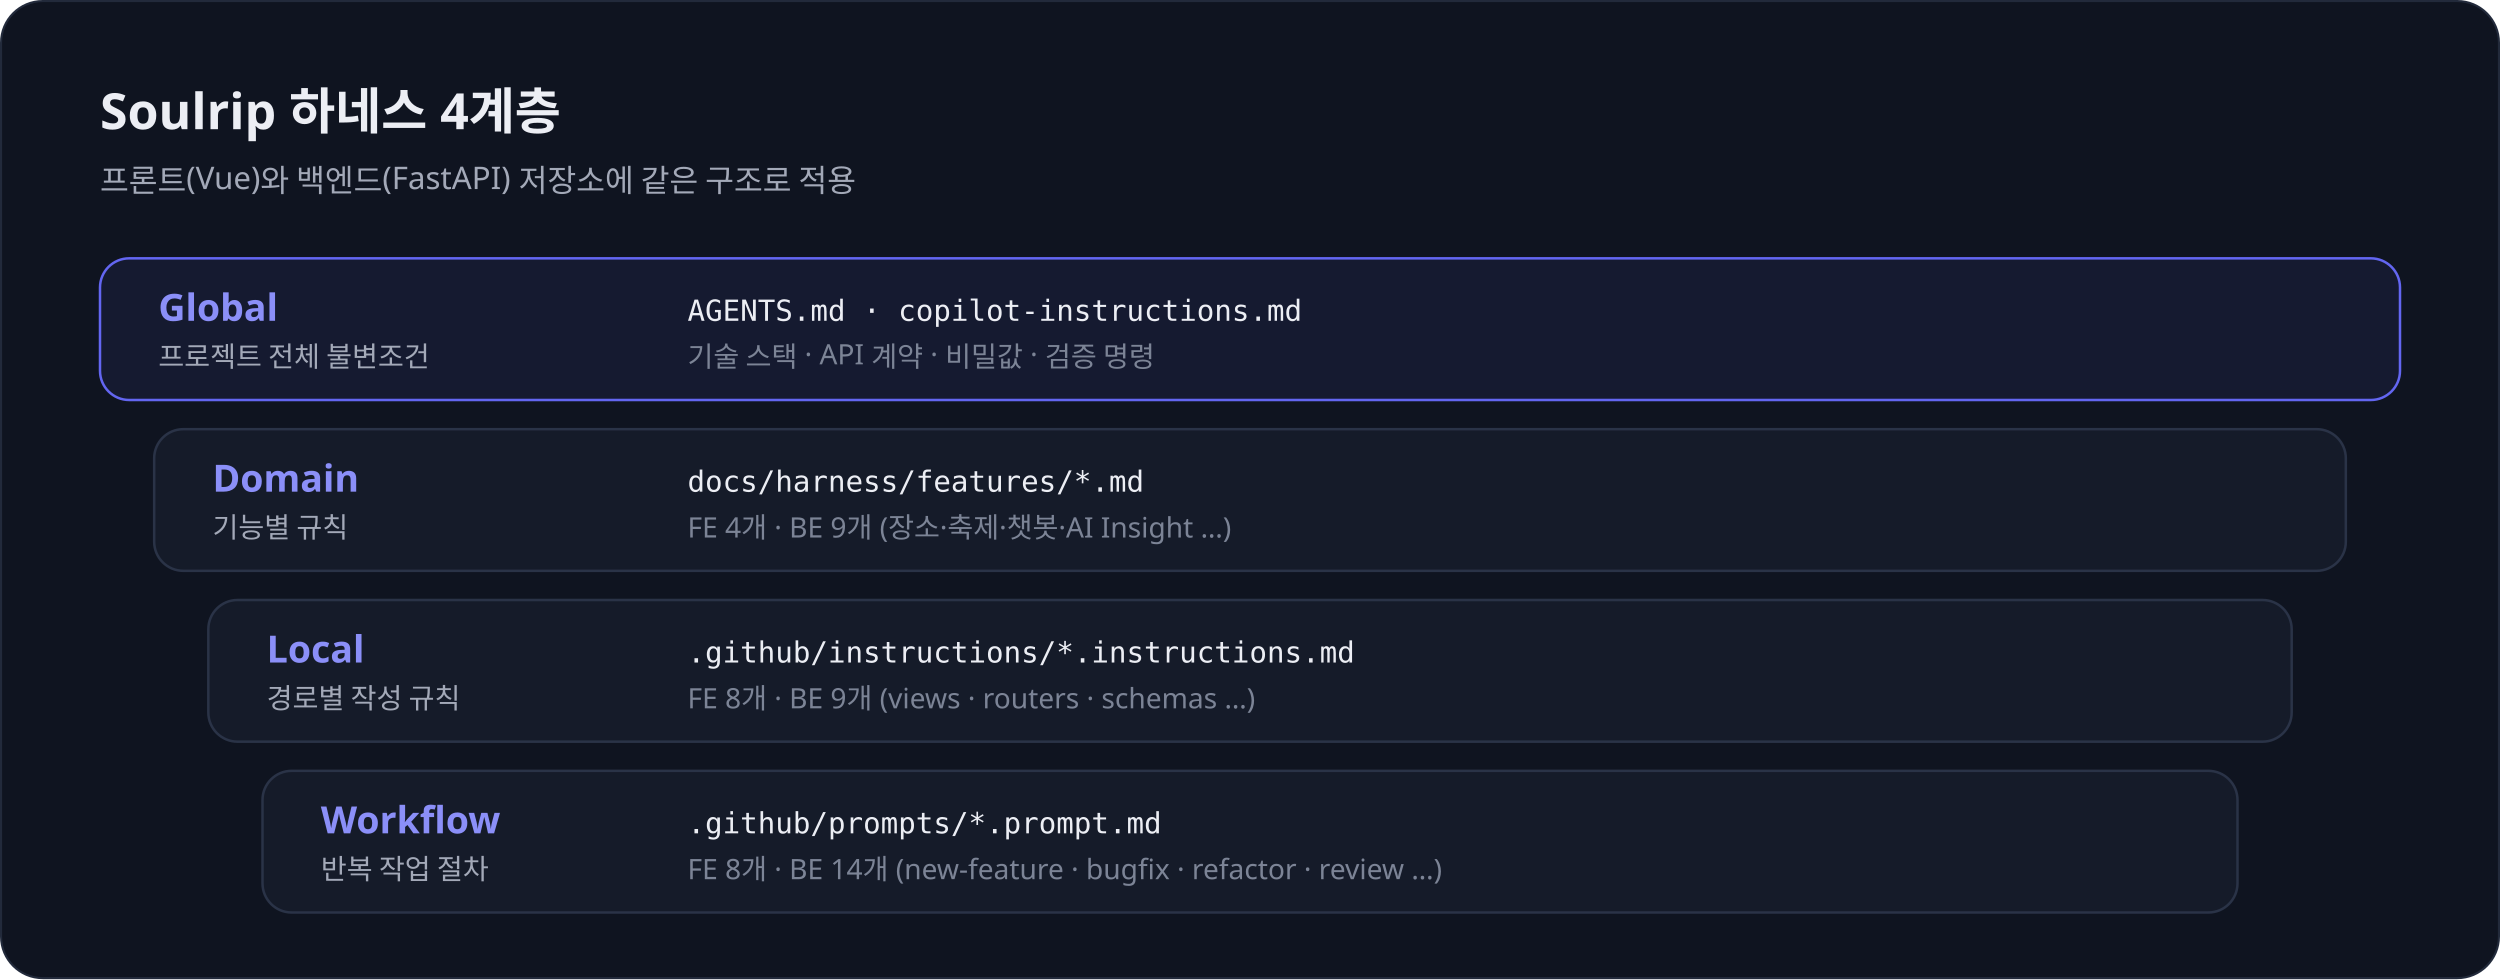
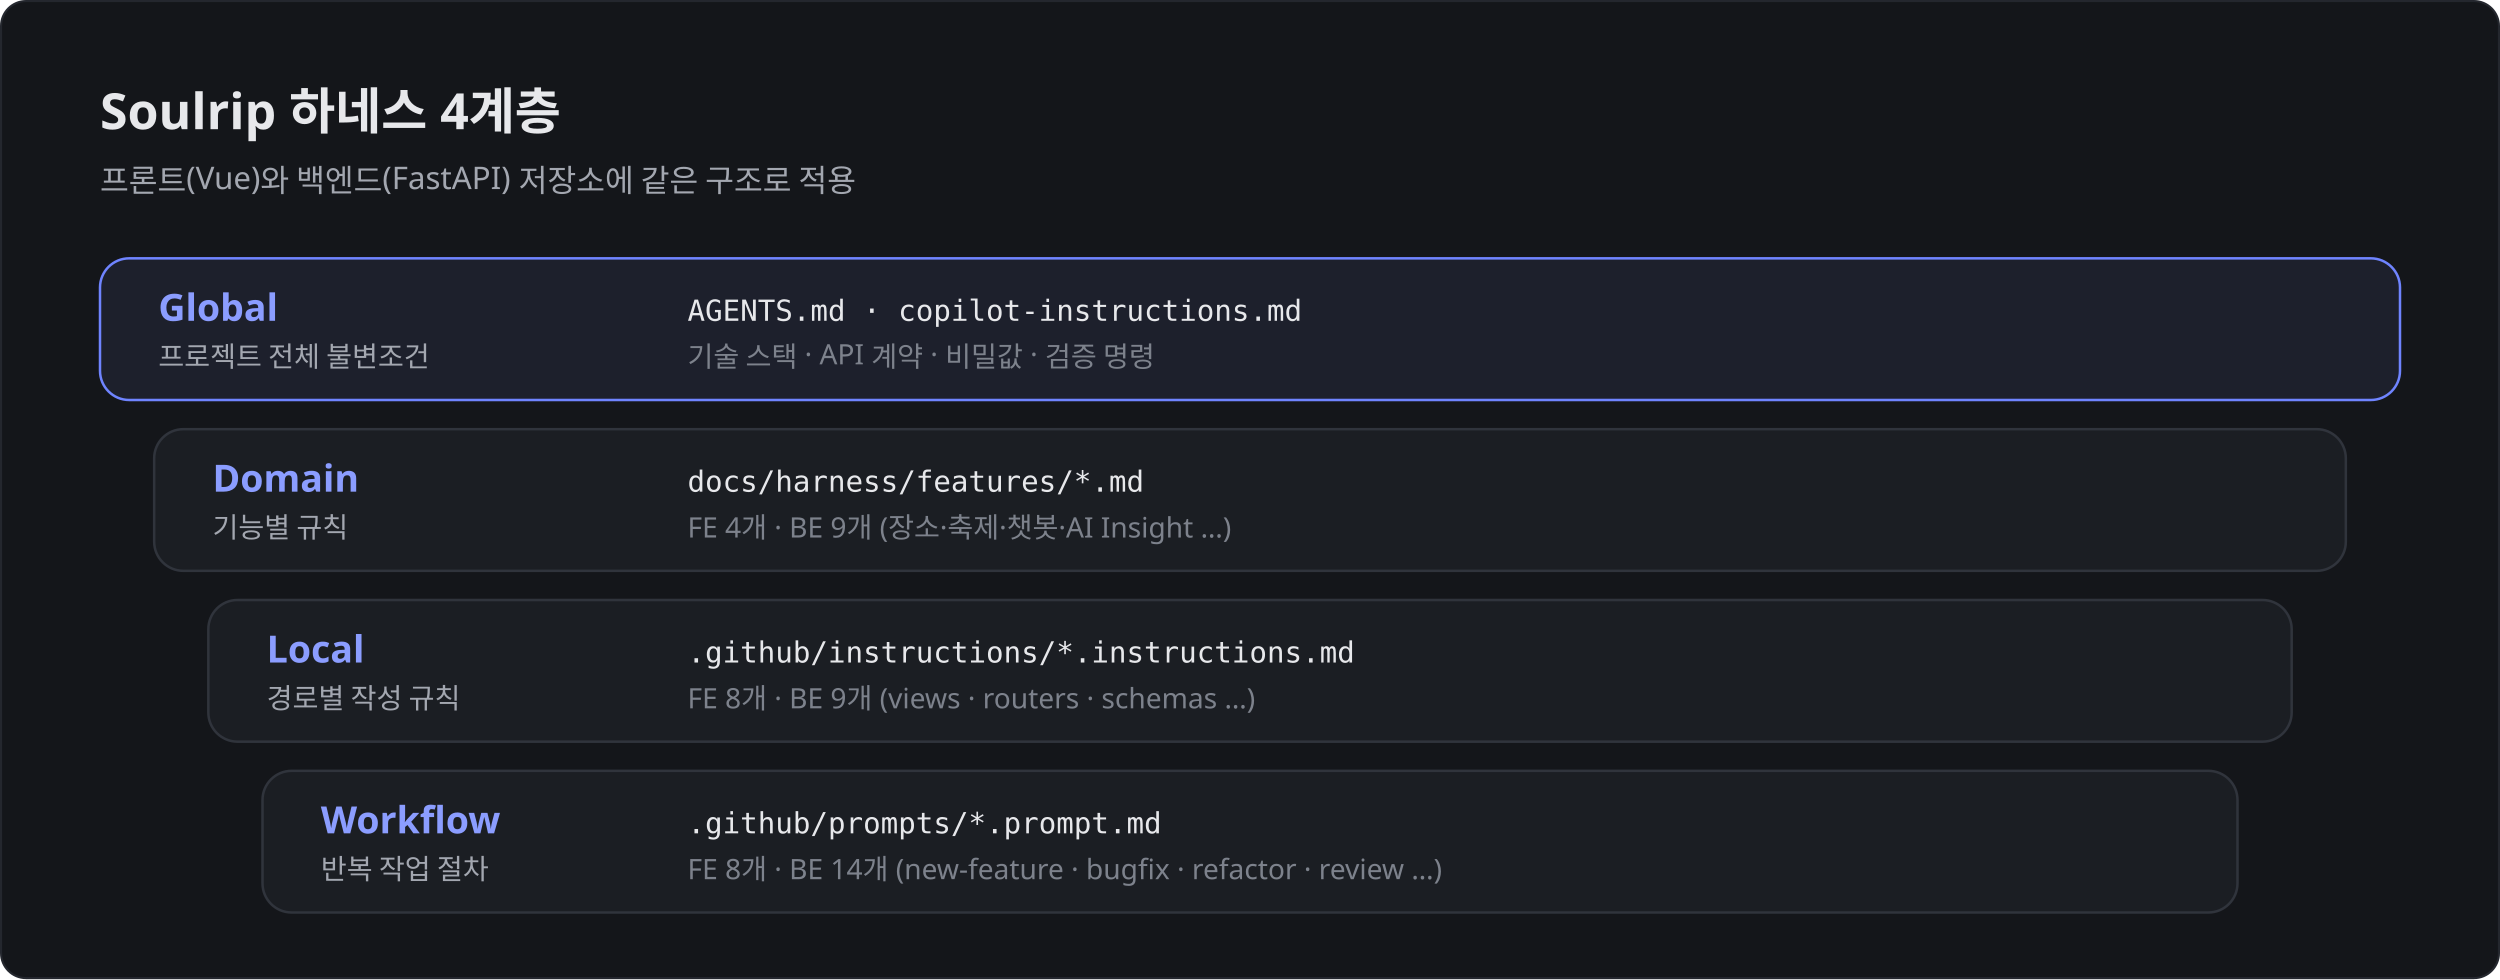
<svg xmlns="http://www.w3.org/2000/svg" viewBox="0 0 1200 470" width="1200" height="470" role="img" aria-label="Soulrip 하네스 4계층">
  <defs>
    <marker id="arw" viewBox="0 0 10 10" refX="8.5" refY="5" markerWidth="7" markerHeight="7" orient="auto-start-reverse">
-       <path d="M0 0 L10 5 L0 10 z" fill="#7c8496" />
+       <path d="M0 0 L10 5 L0 10 z" fill="#7d828c" />
    </marker>
    <marker id="arwA" viewBox="0 0 10 10" refX="8.5" refY="5" markerWidth="7" markerHeight="7" orient="auto-start-reverse">
-       <path d="M0 0 L10 5 L0 10 z" fill="#8b8ff8" />
+       <path d="M0 0 L10 5 L0 10 z" fill="#8b9dff" />
    </marker>
  </defs>
-   <rect x="0.5" y="0.5" width="1199" height="469" rx="20" fill="#0f1420" stroke="#222a3b" />
+   <rect x="0.5" y="0.5" width="1199" height="469" rx="12" fill="#14161a" stroke="#24272e" />
  <g font-family="'Pretendard Variable', Pretendard, 'Apple SD Gothic Neo', 'Malgun Gothic', 'Noto Sans KR', system-ui, sans-serif">
-     <text x="48" y="62" font-size="24" font-weight="700" fill="#eceef4" text-anchor="start">Soulrip 하네스 4계층</text>
-     <text x="48" y="92" font-size="15" font-weight="400" fill="#a3a9b8" text-anchor="start">프론트(Vue)와 백엔드(FastAPI) 저장소에 같은 구조로 적용</text>
-     <rect x="48" y="124" width="1104" height="68" rx="14" fill="rgba(99,102,241,0.08)" stroke="#6366f1" stroke-width="1.2" />
-     <text x="76" y="154" font-size="18" font-weight="700" fill="#8b8ff8" text-anchor="start">Global</text>
-     <text x="76" y="176" font-size="13.5" font-weight="400" fill="#a3a9b8" text-anchor="start">프로젝트 전체 불변조건</text>
-     <text x="330" y="154" font-size="14" font-weight="400" fill="#eceef4" text-anchor="start" font-family="'Geist Mono', ui-monospace, Consolas, Menlo, monospace">AGENTS.md · copilot-instructions.md</text>
-     <text x="330" y="176" font-size="13.5" font-weight="400" fill="#7c8496" text-anchor="start">기술 스택 · API 계약 · 비밀값 · 검증 명령</text>
-     <rect x="74" y="206" width="1052" height="68" rx="14" fill="#151b29" stroke="#2a3347" stroke-width="1.2" />
-     <text x="102" y="236" font-size="18" font-weight="700" fill="#8b8ff8" text-anchor="start">Domain</text>
-     <text x="102" y="258" font-size="13.5" font-weight="400" fill="#a3a9b8" text-anchor="start">기능별 규칙</text>
-     <text x="330" y="236" font-size="14" font-weight="400" fill="#eceef4" text-anchor="start" font-family="'Geist Mono', ui-monospace, Consolas, Menlo, monospace">docs/harness/features/*.md</text>
-     <text x="330" y="258" font-size="13.5" font-weight="400" fill="#7c8496" text-anchor="start">FE 4개 · BE 9개 (장소·축제·챗봇·AI Insight …)</text>
-     <rect x="100" y="288" width="1000" height="68" rx="14" fill="#151b29" stroke="#2a3347" stroke-width="1.2" />
-     <text x="128" y="318" font-size="18" font-weight="700" fill="#8b8ff8" text-anchor="start">Local</text>
-     <text x="128" y="340" font-size="13.5" font-weight="400" fill="#a3a9b8" text-anchor="start">경로별 작성 규칙</text>
-     <text x="330" y="318" font-size="14" font-weight="400" fill="#eceef4" text-anchor="start" font-family="'Geist Mono', ui-monospace, Consolas, Menlo, monospace">.github/instructions/*.instructions.md</text>
-     <text x="330" y="340" font-size="13.5" font-weight="400" fill="#7c8496" text-anchor="start">FE 8개 · BE 9개 (views · routers · schemas …)</text>
-     <rect x="126" y="370" width="948" height="68" rx="14" fill="#151b29" stroke="#2a3347" stroke-width="1.2" />
-     <text x="154" y="400" font-size="18" font-weight="700" fill="#8b8ff8" text-anchor="start">Workflow</text>
-     <text x="154" y="422" font-size="13.5" font-weight="400" fill="#a3a9b8" text-anchor="start">반복 작업 절차</text>
-     <text x="330" y="400" font-size="14" font-weight="400" fill="#eceef4" text-anchor="start" font-family="'Geist Mono', ui-monospace, Consolas, Menlo, monospace">.github/prompts/*.prompt.md</text>
-     <text x="330" y="422" font-size="13.5" font-weight="400" fill="#7c8496" text-anchor="start">FE 8개 · BE 14개 (new-feature · bugfix · refactor · review …)</text>
+     <text x="48" y="62" font-size="24" font-weight="700" fill="#e7e8eb" text-anchor="start">Soulrip 하네스 4계층</text>
+     <text x="48" y="92" font-size="15" font-weight="400" fill="#a3a7b0" text-anchor="start">프론트(Vue)와 백엔드(FastAPI) 저장소에 같은 구조로 적용</text>
+     <rect x="48" y="124" width="1104" height="68" rx="14" fill="rgba(139,157,255,0.08)" stroke="#6f84ff" stroke-width="1.2" />
+     <text x="76" y="154" font-size="18" font-weight="700" fill="#8b9dff" text-anchor="start">Global</text>
+     <text x="76" y="176" font-size="13.5" font-weight="400" fill="#a3a7b0" text-anchor="start">프로젝트 전체 불변조건</text>
+     <text x="330" y="154" font-size="14" font-weight="400" fill="#e7e8eb" text-anchor="start" font-family="'Geist Mono', ui-monospace, Consolas, Menlo, monospace">AGENTS.md · copilot-instructions.md</text>
+     <text x="330" y="176" font-size="13.5" font-weight="400" fill="#7d828c" text-anchor="start">기술 스택 · API 계약 · 비밀값 · 검증 명령</text>
+     <rect x="74" y="206" width="1052" height="68" rx="14" fill="#1b1e23" stroke="#30343c" stroke-width="1.2" />
+     <text x="102" y="236" font-size="18" font-weight="700" fill="#8b9dff" text-anchor="start">Domain</text>
+     <text x="102" y="258" font-size="13.5" font-weight="400" fill="#a3a7b0" text-anchor="start">기능별 규칙</text>
+     <text x="330" y="236" font-size="14" font-weight="400" fill="#e7e8eb" text-anchor="start" font-family="'Geist Mono', ui-monospace, Consolas, Menlo, monospace">docs/harness/features/*.md</text>
+     <text x="330" y="258" font-size="13.5" font-weight="400" fill="#7d828c" text-anchor="start">FE 4개 · BE 9개 (장소·축제·챗봇·AI Insight …)</text>
+     <rect x="100" y="288" width="1000" height="68" rx="14" fill="#1b1e23" stroke="#30343c" stroke-width="1.2" />
+     <text x="128" y="318" font-size="18" font-weight="700" fill="#8b9dff" text-anchor="start">Local</text>
+     <text x="128" y="340" font-size="13.5" font-weight="400" fill="#a3a7b0" text-anchor="start">경로별 작성 규칙</text>
+     <text x="330" y="318" font-size="14" font-weight="400" fill="#e7e8eb" text-anchor="start" font-family="'Geist Mono', ui-monospace, Consolas, Menlo, monospace">.github/instructions/*.instructions.md</text>
+     <text x="330" y="340" font-size="13.5" font-weight="400" fill="#7d828c" text-anchor="start">FE 8개 · BE 9개 (views · routers · schemas …)</text>
+     <rect x="126" y="370" width="948" height="68" rx="14" fill="#1b1e23" stroke="#30343c" stroke-width="1.2" />
+     <text x="154" y="400" font-size="18" font-weight="700" fill="#8b9dff" text-anchor="start">Workflow</text>
+     <text x="154" y="422" font-size="13.5" font-weight="400" fill="#a3a7b0" text-anchor="start">반복 작업 절차</text>
+     <text x="330" y="400" font-size="14" font-weight="400" fill="#e7e8eb" text-anchor="start" font-family="'Geist Mono', ui-monospace, Consolas, Menlo, monospace">.github/prompts/*.prompt.md</text>
+     <text x="330" y="422" font-size="13.5" font-weight="400" fill="#7d828c" text-anchor="start">FE 8개 · BE 14개 (new-feature · bugfix · refactor · review …)</text>
  </g>
</svg>
